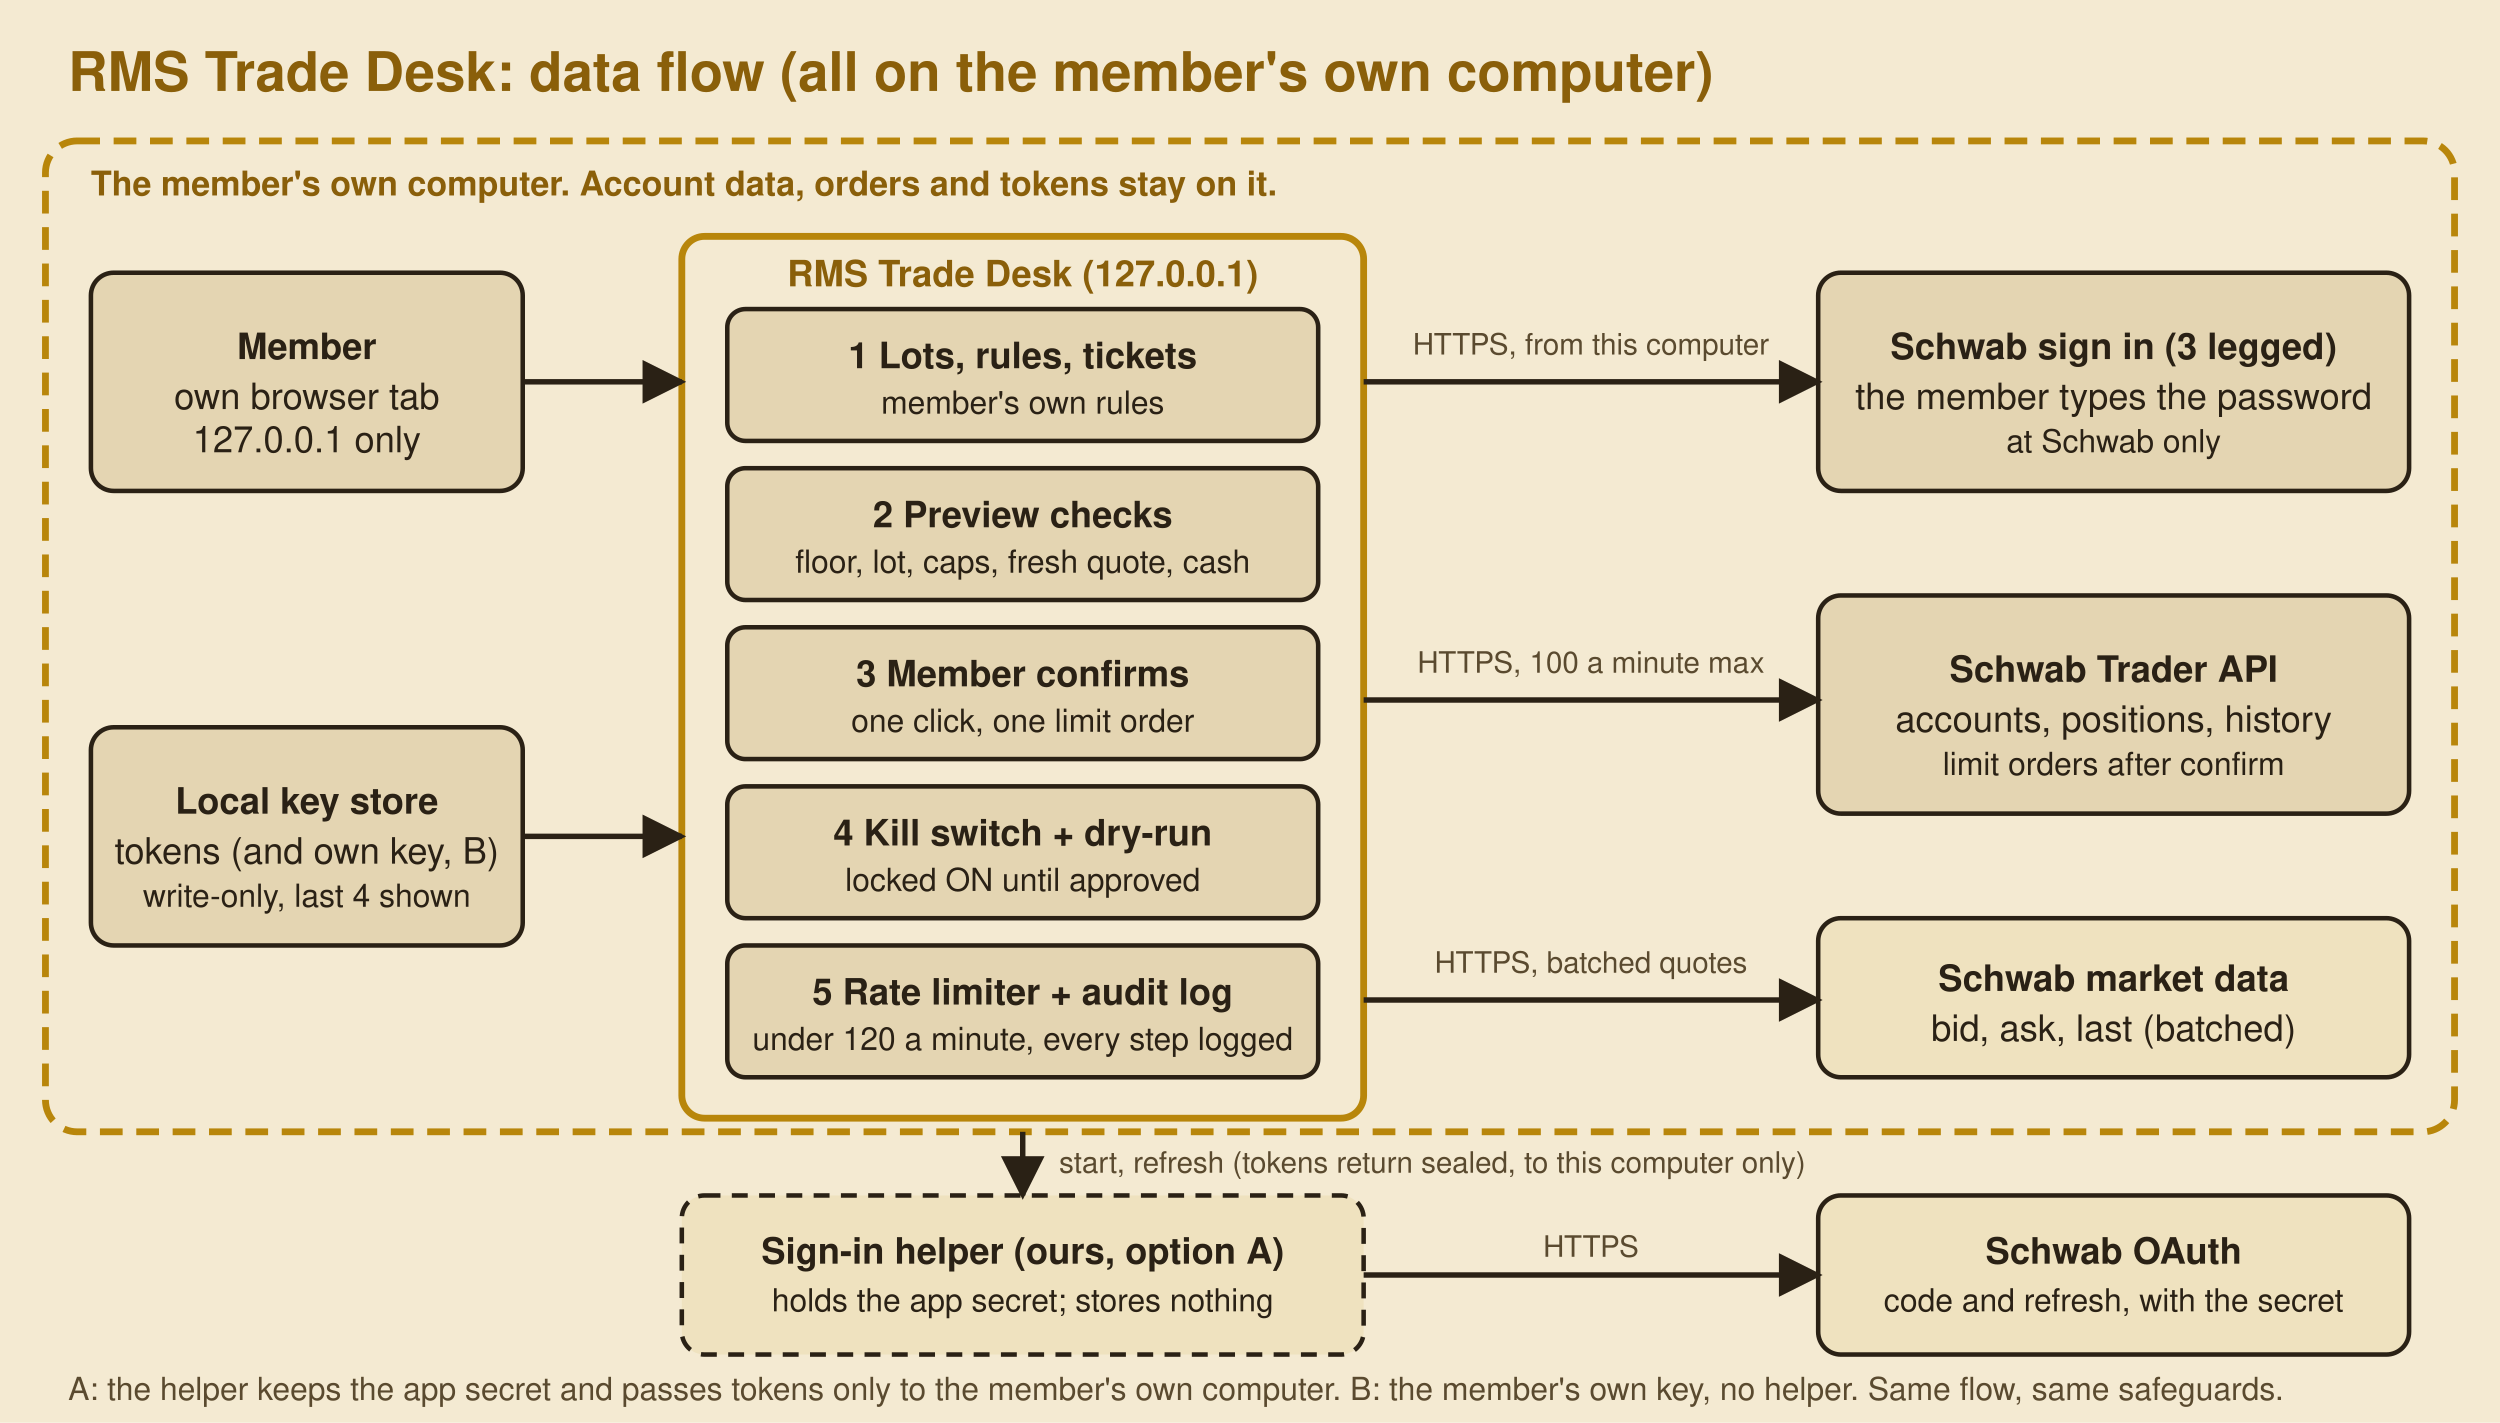
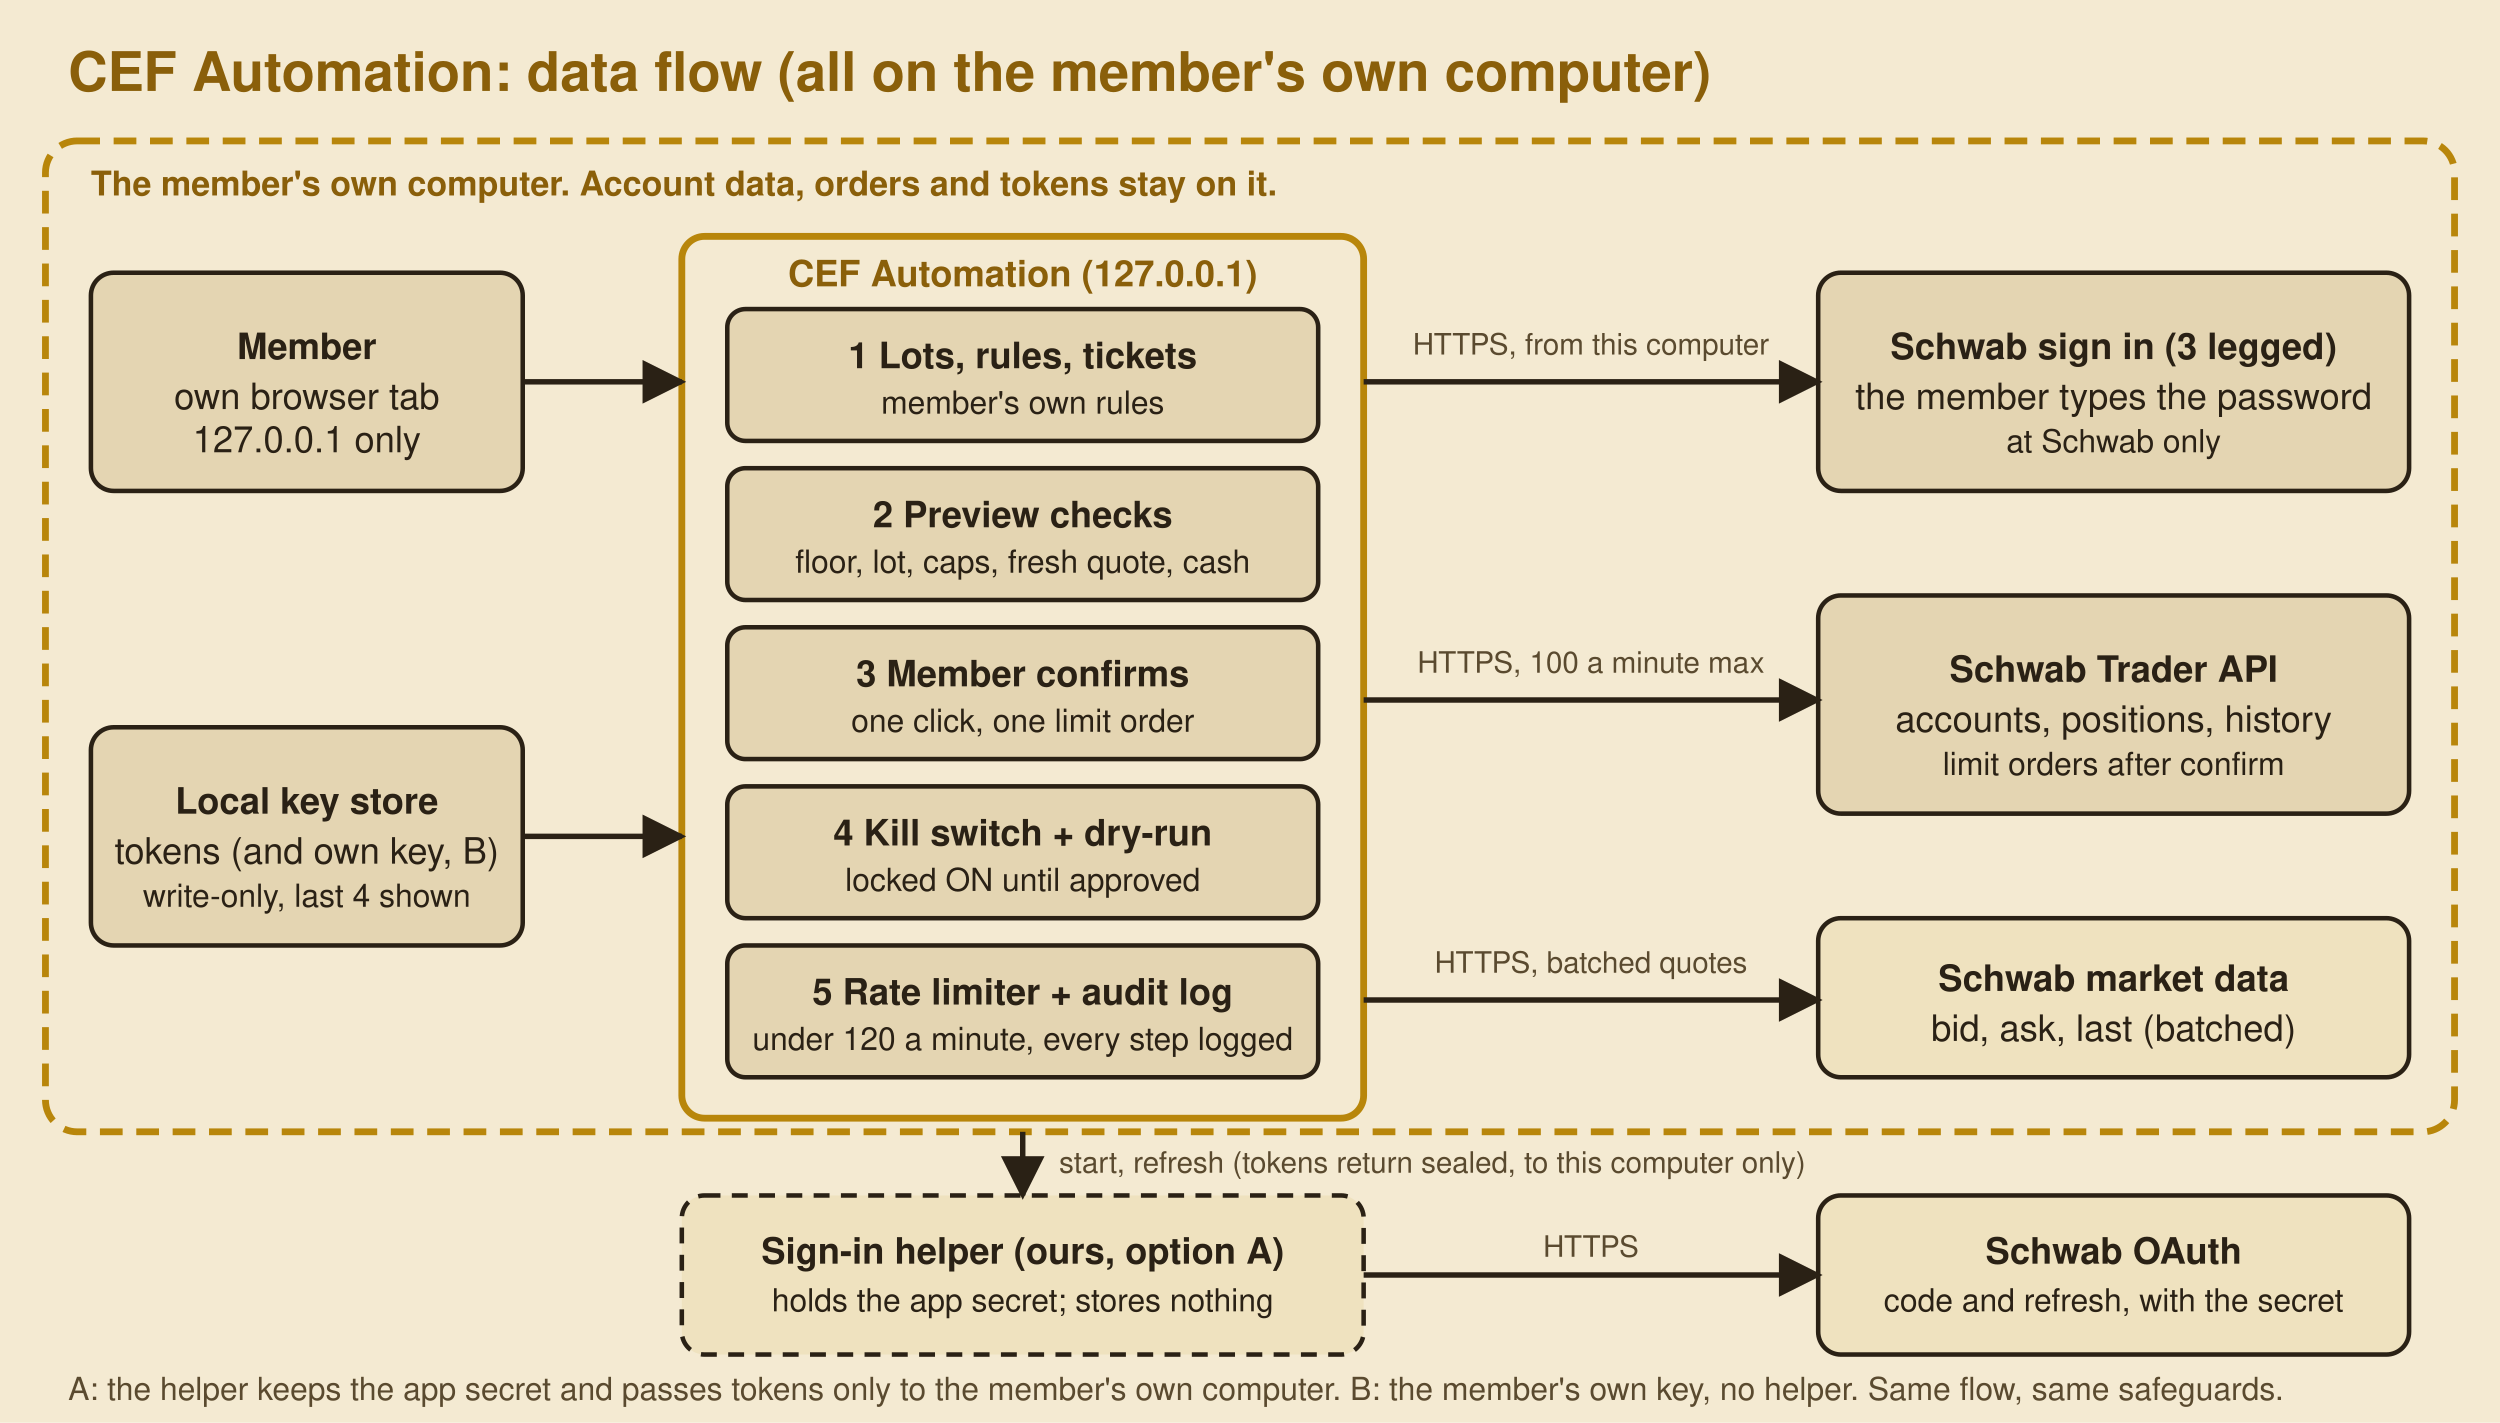
<svg xmlns="http://www.w3.org/2000/svg" viewBox="0 0 1100 626" font-family="-apple-system,Segoe UI,Helvetica,Arial,sans-serif">
  <defs>
    <marker id="a" viewBox="0 0 10 10" refX="9" refY="5" markerWidth="8" markerHeight="8" orient="auto">
      <path d="M0 0L10 5L0 10z" fill="#2a2115" />
    </marker>
  </defs>
  <rect width="1100" height="626" fill="#f4ead2" />
-   <text x="30" y="40" font-size="24" font-weight="800" fill="#8a5f0a">RMS Trade Desk: data flow (all on the member's own computer)</text>
+   <text x="30" y="40" font-size="24" font-weight="800" fill="#8a5f0a">CEF Automation: data flow (all on the member's own computer)</text>
  <rect x="20" y="62" width="1060" height="436" rx="14" fill="none" stroke="#b8860b" stroke-width="3" stroke-dasharray="10 6" />
  <text x="40" y="86" font-size="15" font-weight="700" fill="#8a5f0a">The member's own computer. Account data, orders and tokens stay on it.</text>
  <g stroke="#2a2115" stroke-width="2" fill="#e4d5b2">
    <rect x="40" y="120" width="190" height="96" rx="10" />
    <rect x="300" y="104" width="300" height="388" rx="10" fill="#f4ead2" stroke="#b8860b" stroke-width="3" />
    <rect x="320" y="136" width="260" height="58" rx="8" />
    <rect x="320" y="206" width="260" height="58" rx="8" />
    <rect x="320" y="276" width="260" height="58" rx="8" />
    <rect x="320" y="346" width="260" height="58" rx="8" />
    <rect x="320" y="416" width="260" height="58" rx="8" />
    <rect x="40" y="320" width="190" height="96" rx="10" />
    <rect x="800" y="120" width="260" height="96" rx="10" />
    <rect x="800" y="262" width="260" height="96" rx="10" />
    <rect x="800" y="404" width="260" height="70" rx="10" fill="#efe2bf" />
  </g>
  <g fill="#2a2115" font-size="16" text-anchor="middle">
    <text x="135" y="158" font-weight="800">Member</text>
    <text x="135" y="180">own browser tab</text>
    <text x="135" y="199">127.0.0.1 only</text>
-     <text x="450" y="126" font-weight="800" fill="#8a5f0a">RMS Trade Desk (127.0.0.1)</text>
+     <text x="450" y="126" font-weight="800" fill="#8a5f0a">CEF Automation (127.0.0.1)</text>
    <text x="450" y="162" font-weight="700">1 Lots, rules, tickets</text>
    <text x="450" y="182" font-size="14">member's own rules</text>
    <text x="450" y="232" font-weight="700">2 Preview checks</text>
    <text x="450" y="252" font-size="14">floor, lot, caps, fresh quote, cash</text>
    <text x="450" y="302" font-weight="700">3 Member confirms</text>
    <text x="450" y="322" font-size="14">one click, one limit order</text>
    <text x="450" y="372" font-weight="700">4 Kill switch + dry-run</text>
    <text x="450" y="392" font-size="14">locked ON until approved</text>
    <text x="450" y="442" font-weight="700">5 Rate limiter + audit log</text>
    <text x="450" y="462" font-size="14">under 120 a minute, every step logged</text>
    <text x="135" y="358" font-weight="800">Local key store</text>
    <text x="135" y="380">tokens (and own key, B)</text>
    <text x="135" y="399" font-size="14">write-only, last 4 shown</text>
    <text x="930" y="158" font-weight="800">Schwab sign in (3 legged)</text>
    <text x="930" y="180">the member types the password</text>
    <text x="930" y="199" font-size="14">at Schwab only</text>
    <text x="930" y="300" font-weight="800">Schwab Trader API</text>
    <text x="930" y="322">accounts, positions, history</text>
    <text x="930" y="341" font-size="14">limit orders after confirm</text>
    <text x="930" y="436" font-weight="800">Schwab market data</text>
    <text x="930" y="458">bid, ask, last (batched)</text>
  </g>
  <g stroke="#2a2115" stroke-width="2.4" fill="none" marker-end="url(#a)">
    <path d="M230 168 H300" />
    <path d="M230 368 H300" />
    <path d="M600 168 H800" />
    <path d="M600 308 H800" />
    <path d="M600 440 H800" />
  </g>
  <g fill="#5a4a2f" font-size="13">
    <text x="700" y="156" text-anchor="middle">HTTPS, from this computer</text>
    <text x="700" y="296" text-anchor="middle">HTTPS, 100 a minute max</text>
    <text x="700" y="428" text-anchor="middle">HTTPS, batched quotes</text>
  </g>
  <g stroke="#2a2115" stroke-width="2" fill="#efe2bf">
    <rect x="300" y="526" width="300" height="70" rx="10" stroke-dasharray="7 5" />
    <rect x="800" y="526" width="260" height="70" rx="10" />
  </g>
  <g fill="#2a2115" font-size="16" text-anchor="middle">
    <text x="450" y="556" font-weight="800">Sign-in helper (ours, option A)</text>
    <text x="450" y="577" font-size="14">holds the app secret; stores nothing</text>
    <text x="930" y="556" font-weight="800">Schwab OAuth</text>
    <text x="930" y="577" font-size="14">code and refresh, with the secret</text>
  </g>
  <g stroke="#2a2115" stroke-width="2.4" fill="none" marker-end="url(#a)">
    <path d="M450 498 V526" />
    <path d="M600 561 H800" />
  </g>
  <g fill="#5a4a2f" font-size="13">
    <text x="466" y="516">start, refresh (tokens return sealed, to this computer only)</text>
    <text x="700" y="553" text-anchor="middle">HTTPS</text>
  </g>
  <text x="30" y="616" font-size="14" fill="#5a4a2f">A: the helper keeps the app secret and passes tokens only to the member's own computer. B: the member's own key, no helper. Same flow, same safeguards.</text>
</svg>
